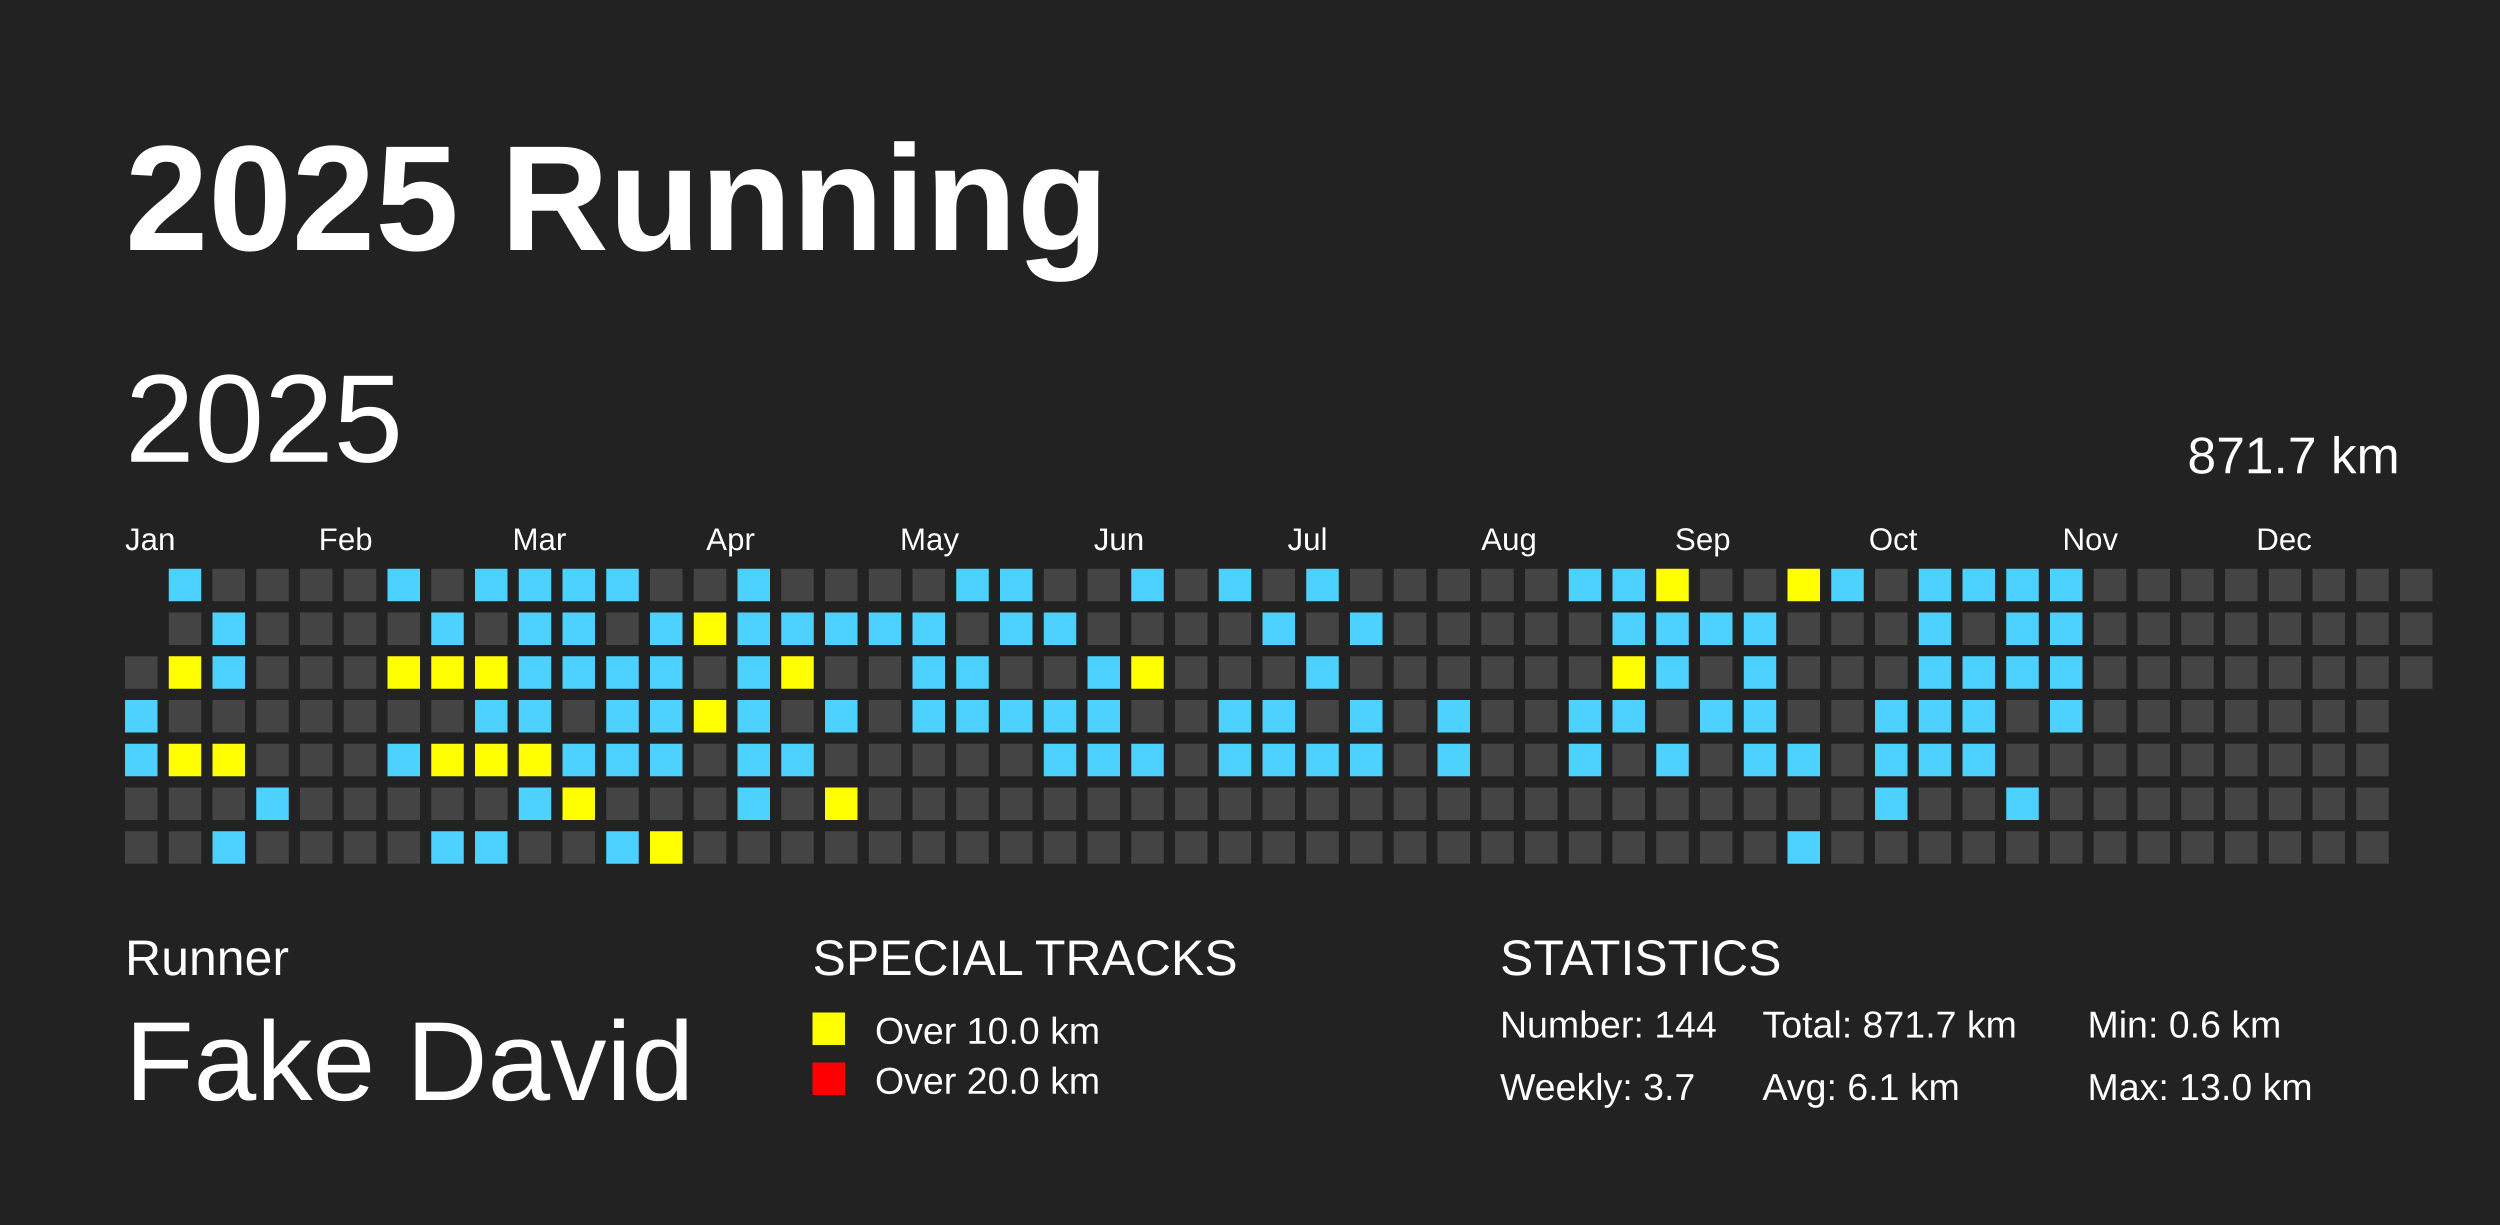
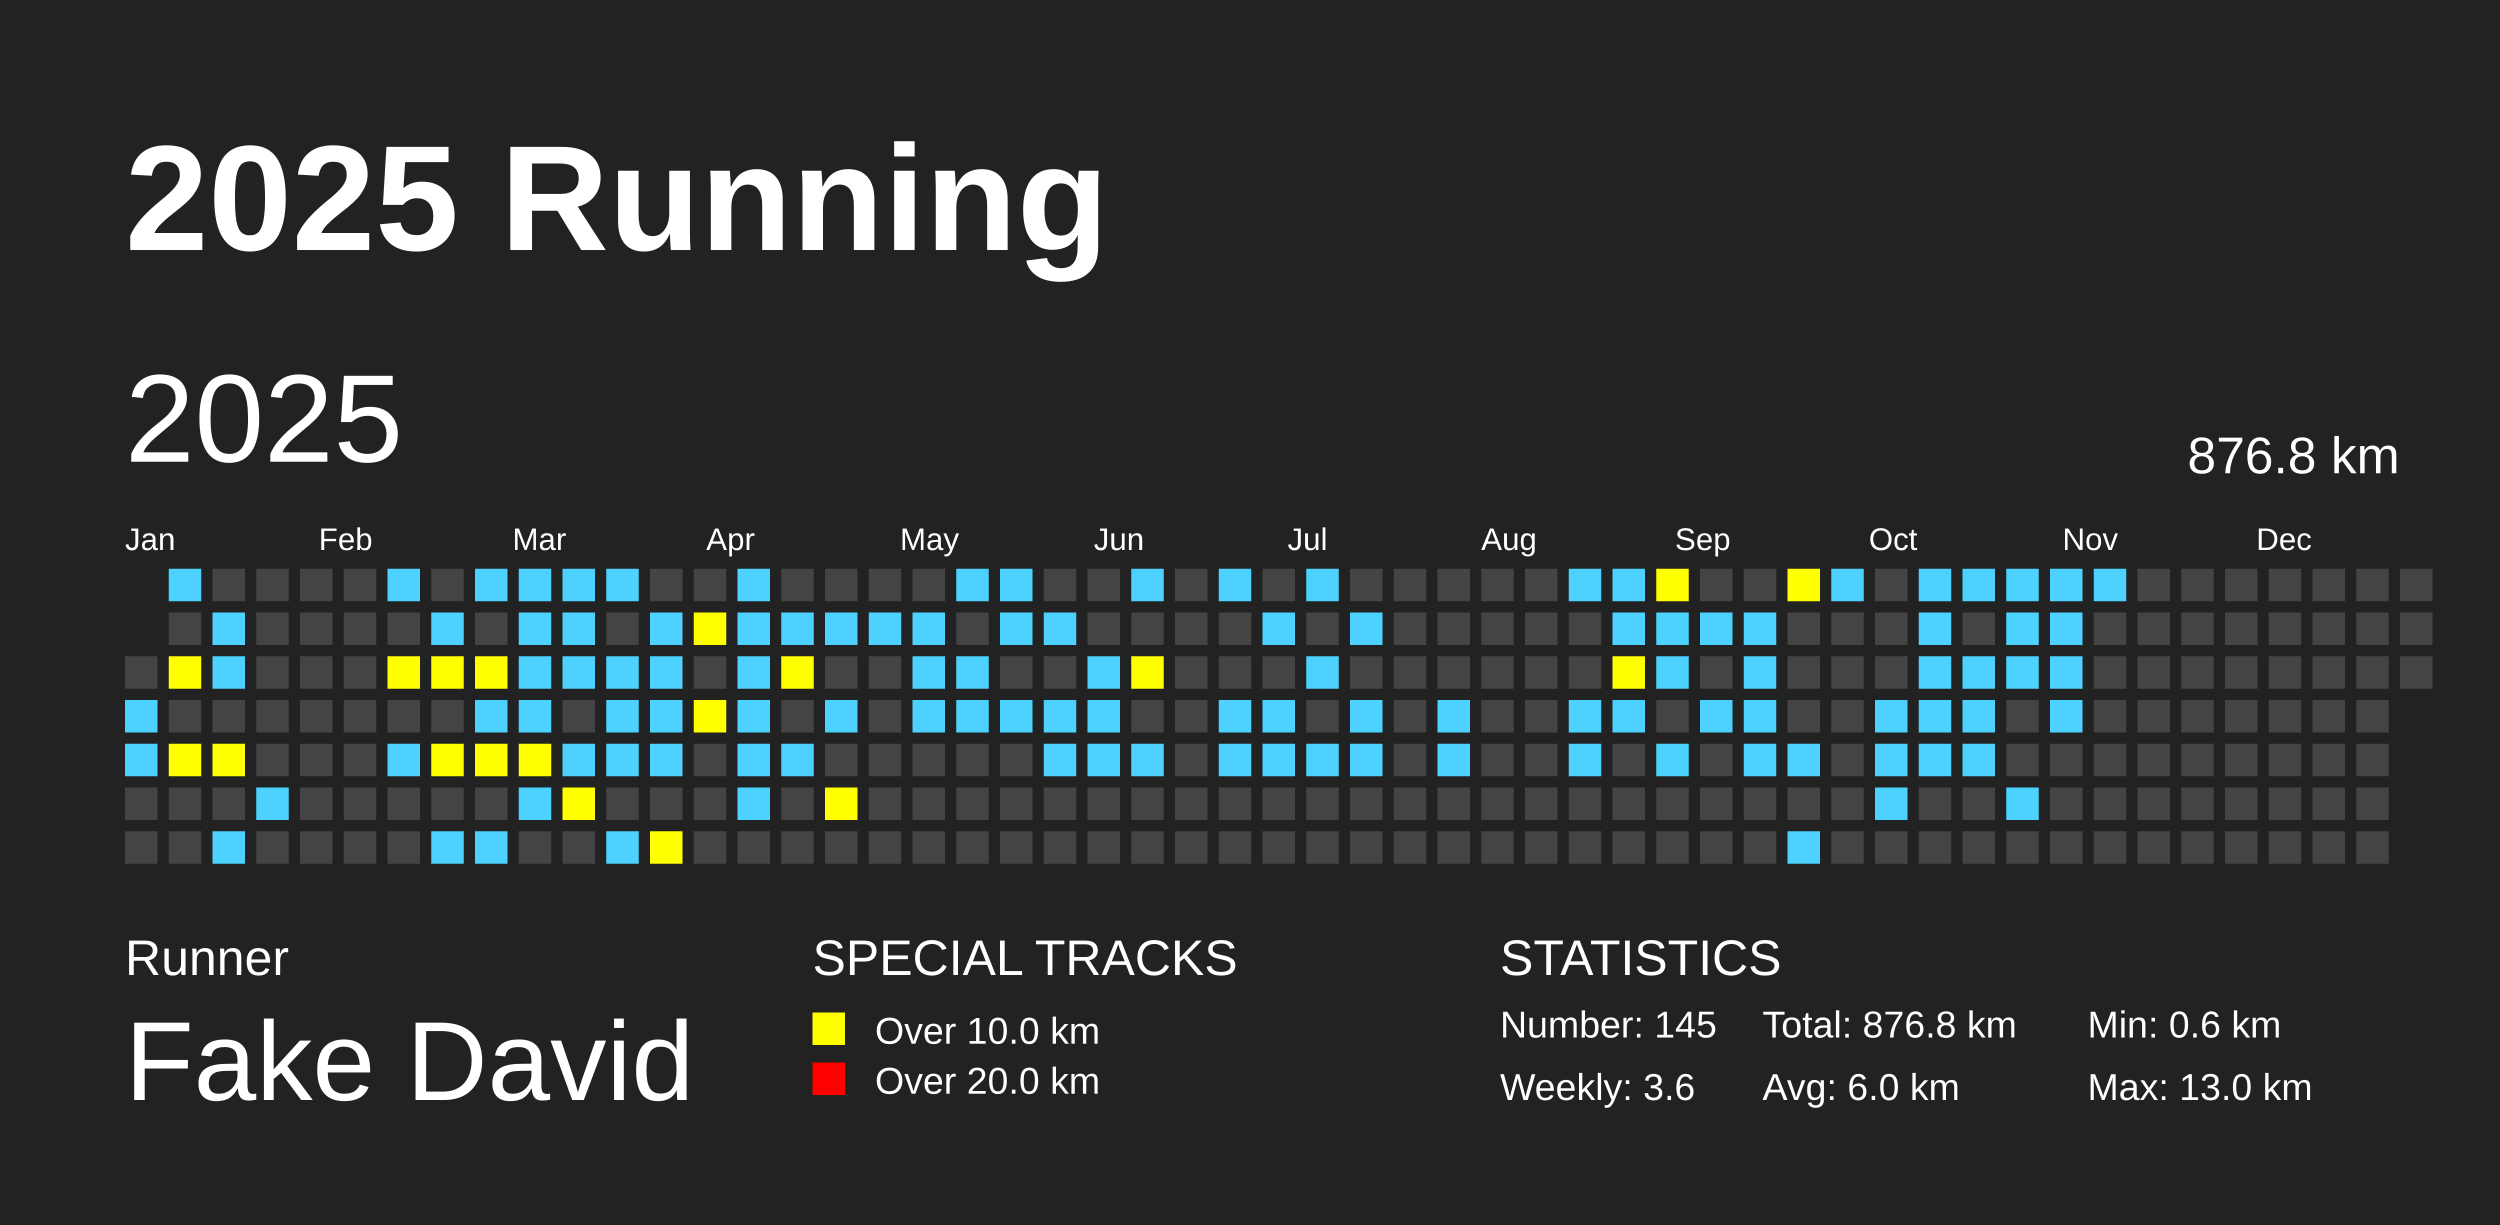
<svg xmlns="http://www.w3.org/2000/svg" baseProfile="full" height="98mm" version="1.1" viewBox="0,0,200,98" width="200mm">
  <defs />
  <rect fill="#222222" height="98" width="200" x="0" y="0" />
  <text fill="#FFFFFF" style="font-size:12px; font-family:Arial; font-weight:bold;" x="10" y="20">2025 Running</text>
  <text fill="#FFFFFF" style="font-size:4px; font-family:Arial" x="10" y="78">Runner</text>
  <text fill="#FFFFFF" style="font-size:9px; font-family:Arial" x="10" y="88">Fake David</text>
  <text fill="#FFFFFF" style="font-size:4px; font-family:Arial" x="65" y="78">SPECIAL TRACKS</text>
  <rect fill="yellow" height="2.6" width="2.6" x="65" y="81" />
  <text fill="#FFFFFF" style="font-size:3px; font-family:Arial" x="70" y="83.5">Over 10.0 km</text>
  <rect fill="red" height="2.6" width="2.6" x="65" y="85" />
  <text fill="#FFFFFF" style="font-size:3px; font-family:Arial" x="70" y="87.5">Over 20.0 km</text>
  <text fill="#FFFFFF" style="font-size:4px; font-family:Arial" x="120" y="78">STATISTICS</text>
-   <text fill="#FFFFFF" style="font-size:3px; font-family:Arial" x="120" y="83">Number: 144</text>
-   <text fill="#FFFFFF" style="font-size:3px; font-family:Arial" x="120" y="88">Weekly: 3.7</text>
-   <text fill="#FFFFFF" style="font-size:3px; font-family:Arial" x="141" y="83">Total: 871.7 km</text>
-   <text fill="#FFFFFF" style="font-size:3px; font-family:Arial" x="141" y="88">Avg: 6.1 km</text>
+   <text fill="#FFFFFF" style="font-size:3px; font-family:Arial" x="120" y="83">Number: 145</text>
+   <text fill="#FFFFFF" style="font-size:3px; font-family:Arial" x="120" y="88">Weekly: 3.6</text>
+   <text fill="#FFFFFF" style="font-size:3px; font-family:Arial" x="141" y="83">Total: 876.8 km</text>
+   <text fill="#FFFFFF" style="font-size:3px; font-family:Arial" x="141" y="88">Avg: 6.0 km</text>
  <text fill="#FFFFFF" style="font-size:3px; font-family:Arial" x="167" y="83">Min: 0.6 km</text>
  <text fill="#FFFFFF" style="font-size:3px; font-family:Arial" x="167" y="88">Max: 13.0 km</text>
  <text dominant-baseline="hanging" fill="#FFFFFF" style="font-size:10.0px; font-family:Arial;" x="10" y="30">2025</text>
-   <text dominant-baseline="hanging" fill="#FFFFFF" style="font-size:4.125px; font-family:Arial;" x="175" y="35">871.7 km</text>
+   <text dominant-baseline="hanging" fill="#FFFFFF" style="font-size:4.125px; font-family:Arial;" x="175" y="35">876.8 km</text>
  <text fill="#FFFFFF" style="font-size:2.5px; font-family:Arial" x="10.0" y="44">Jan</text>
  <text fill="#FFFFFF" style="font-size:2.5px; font-family:Arial" x="25.5" y="44">Feb</text>
  <text fill="#FFFFFF" style="font-size:2.5px; font-family:Arial" x="41.0" y="44">Mar</text>
  <text fill="#FFFFFF" style="font-size:2.5px; font-family:Arial" x="56.5" y="44">Apr</text>
  <text fill="#FFFFFF" style="font-size:2.5px; font-family:Arial" x="72.0" y="44">May</text>
  <text fill="#FFFFFF" style="font-size:2.5px; font-family:Arial" x="87.5" y="44">Jun</text>
  <text fill="#FFFFFF" style="font-size:2.5px; font-family:Arial" x="103.0" y="44">Jul</text>
  <text fill="#FFFFFF" style="font-size:2.5px; font-family:Arial" x="118.5" y="44">Aug</text>
  <text fill="#FFFFFF" style="font-size:2.5px; font-family:Arial" x="134.0" y="44">Sep</text>
  <text fill="#FFFFFF" style="font-size:2.5px; font-family:Arial" x="149.5" y="44">Oct</text>
  <text fill="#FFFFFF" style="font-size:2.5px; font-family:Arial" x="165.0" y="44">Nov</text>
  <text fill="#FFFFFF" style="font-size:2.5px; font-family:Arial" x="180.5" y="44">Dec</text>
  <rect fill="#444444" height="2.6" width="2.6" x="10.0" y="52.5" />
  <rect fill="#4DD2FF" height="2.6" width="2.6" x="10.0" y="56.0" />
  <rect fill="#4DD2FF" height="2.6" width="2.6" x="10.0" y="59.5" />
  <rect fill="#444444" height="2.6" width="2.6" x="10.0" y="63.0" />
  <rect fill="#444444" height="2.6" width="2.6" x="10.0" y="66.5" />
  <rect fill="#4DD2FF" height="2.6" width="2.6" x="13.5" y="45.5" />
  <rect fill="#444444" height="2.6" width="2.6" x="13.5" y="49.0" />
  <rect fill="yellow" height="2.6" width="2.6" x="13.5" y="52.5" />
  <rect fill="#444444" height="2.6" width="2.6" x="13.5" y="56.0" />
  <rect fill="yellow" height="2.6" width="2.6" x="13.5" y="59.5" />
  <rect fill="#444444" height="2.6" width="2.6" x="13.5" y="63.0" />
  <rect fill="#444444" height="2.6" width="2.6" x="13.5" y="66.5" />
  <rect fill="#444444" height="2.6" width="2.6" x="17.0" y="45.5" />
  <rect fill="#4DD2FF" height="2.6" width="2.6" x="17.0" y="49.0" />
  <rect fill="#4DD2FF" height="2.6" width="2.6" x="17.0" y="52.5" />
  <rect fill="#444444" height="2.6" width="2.6" x="17.0" y="56.0" />
  <rect fill="yellow" height="2.6" width="2.6" x="17.0" y="59.5" />
  <rect fill="#444444" height="2.6" width="2.6" x="17.0" y="63.0" />
  <rect fill="#4DD2FF" height="2.6" width="2.6" x="17.0" y="66.5" />
  <rect fill="#444444" height="2.6" width="2.6" x="20.5" y="45.5" />
  <rect fill="#444444" height="2.6" width="2.6" x="20.5" y="49.0" />
  <rect fill="#444444" height="2.6" width="2.6" x="20.5" y="52.5" />
  <rect fill="#444444" height="2.6" width="2.6" x="20.5" y="56.0" />
  <rect fill="#444444" height="2.6" width="2.6" x="20.5" y="59.5" />
  <rect fill="#4DD2FF" height="2.6" width="2.6" x="20.5" y="63.0" />
  <rect fill="#444444" height="2.6" width="2.6" x="20.5" y="66.5" />
  <rect fill="#444444" height="2.6" width="2.6" x="24.0" y="45.5" />
  <rect fill="#444444" height="2.6" width="2.6" x="24.0" y="49.0" />
  <rect fill="#444444" height="2.6" width="2.6" x="24.0" y="52.5" />
  <rect fill="#444444" height="2.6" width="2.6" x="24.0" y="56.0" />
  <rect fill="#444444" height="2.6" width="2.6" x="24.0" y="59.5" />
  <rect fill="#444444" height="2.6" width="2.6" x="24.0" y="63.0" />
  <rect fill="#444444" height="2.6" width="2.6" x="24.0" y="66.5" />
  <rect fill="#444444" height="2.6" width="2.6" x="27.5" y="45.5" />
  <rect fill="#444444" height="2.6" width="2.6" x="27.5" y="49.0" />
  <rect fill="#444444" height="2.6" width="2.6" x="27.5" y="52.5" />
  <rect fill="#444444" height="2.6" width="2.6" x="27.5" y="56.0" />
  <rect fill="#444444" height="2.6" width="2.6" x="27.5" y="59.5" />
  <rect fill="#444444" height="2.6" width="2.6" x="27.5" y="63.0" />
  <rect fill="#444444" height="2.6" width="2.6" x="27.5" y="66.5" />
  <rect fill="#4DD2FF" height="2.6" width="2.6" x="31.0" y="45.5" />
  <rect fill="#444444" height="2.6" width="2.6" x="31.0" y="49.0" />
  <rect fill="yellow" height="2.6" width="2.6" x="31.0" y="52.5" />
  <rect fill="#444444" height="2.6" width="2.6" x="31.0" y="56.0" />
  <rect fill="#4DD2FF" height="2.6" width="2.6" x="31.0" y="59.5" />
  <rect fill="#444444" height="2.6" width="2.6" x="31.0" y="63.0" />
  <rect fill="#444444" height="2.6" width="2.6" x="31.0" y="66.5" />
  <rect fill="#444444" height="2.6" width="2.6" x="34.5" y="45.5" />
  <rect fill="#4DD2FF" height="2.6" width="2.6" x="34.5" y="49.0" />
  <rect fill="yellow" height="2.6" width="2.6" x="34.5" y="52.5" />
  <rect fill="#444444" height="2.6" width="2.6" x="34.5" y="56.0" />
  <rect fill="yellow" height="2.6" width="2.6" x="34.5" y="59.5" />
  <rect fill="#444444" height="2.6" width="2.6" x="34.5" y="63.0" />
  <rect fill="#4DD2FF" height="2.6" width="2.6" x="34.5" y="66.5" />
  <rect fill="#4DD2FF" height="2.6" width="2.6" x="38.0" y="45.5" />
  <rect fill="#444444" height="2.6" width="2.6" x="38.0" y="49.0" />
  <rect fill="yellow" height="2.6" width="2.6" x="38.0" y="52.5" />
  <rect fill="#4DD2FF" height="2.6" width="2.6" x="38.0" y="56.0" />
  <rect fill="yellow" height="2.6" width="2.6" x="38.0" y="59.5" />
  <rect fill="#444444" height="2.6" width="2.6" x="38.0" y="63.0" />
  <rect fill="#4DD2FF" height="2.6" width="2.6" x="38.0" y="66.5" />
  <rect fill="#4DD2FF" height="2.6" width="2.6" x="41.5" y="45.5" />
  <rect fill="#4DD2FF" height="2.6" width="2.6" x="41.5" y="49.0" />
  <rect fill="#4DD2FF" height="2.6" width="2.6" x="41.5" y="52.5" />
  <rect fill="#4DD2FF" height="2.6" width="2.6" x="41.5" y="56.0" />
  <rect fill="yellow" height="2.6" width="2.6" x="41.5" y="59.5" />
  <rect fill="#4DD2FF" height="2.6" width="2.6" x="41.5" y="63.0" />
  <rect fill="#444444" height="2.6" width="2.6" x="41.5" y="66.5" />
  <rect fill="#4DD2FF" height="2.6" width="2.6" x="45.0" y="45.5" />
  <rect fill="#4DD2FF" height="2.6" width="2.6" x="45.0" y="49.0" />
  <rect fill="#4DD2FF" height="2.6" width="2.6" x="45.0" y="52.5" />
  <rect fill="#444444" height="2.6" width="2.6" x="45.0" y="56.0" />
  <rect fill="#4DD2FF" height="2.6" width="2.6" x="45.0" y="59.5" />
  <rect fill="yellow" height="2.6" width="2.6" x="45.0" y="63.0" />
  <rect fill="#444444" height="2.6" width="2.6" x="45.0" y="66.5" />
  <rect fill="#4DD2FF" height="2.6" width="2.6" x="48.5" y="45.5" />
  <rect fill="#444444" height="2.6" width="2.6" x="48.5" y="49.0" />
  <rect fill="#4DD2FF" height="2.6" width="2.6" x="48.5" y="52.5" />
  <rect fill="#4DD2FF" height="2.6" width="2.6" x="48.5" y="56.0" />
  <rect fill="#4DD2FF" height="2.6" width="2.6" x="48.5" y="59.5" />
  <rect fill="#444444" height="2.6" width="2.6" x="48.5" y="63.0" />
  <rect fill="#4DD2FF" height="2.6" width="2.6" x="48.5" y="66.5" />
  <rect fill="#444444" height="2.6" width="2.6" x="52.0" y="45.5" />
  <rect fill="#4DD2FF" height="2.6" width="2.6" x="52.0" y="49.0" />
  <rect fill="#4DD2FF" height="2.6" width="2.6" x="52.0" y="52.5" />
  <rect fill="#4DD2FF" height="2.6" width="2.6" x="52.0" y="56.0" />
  <rect fill="#4DD2FF" height="2.6" width="2.6" x="52.0" y="59.5" />
  <rect fill="#444444" height="2.6" width="2.6" x="52.0" y="63.0" />
  <rect fill="yellow" height="2.6" width="2.6" x="52.0" y="66.5" />
  <rect fill="#444444" height="2.6" width="2.6" x="55.5" y="45.5" />
  <rect fill="yellow" height="2.6" width="2.6" x="55.5" y="49.0" />
  <rect fill="#444444" height="2.6" width="2.6" x="55.5" y="52.5" />
  <rect fill="yellow" height="2.6" width="2.6" x="55.5" y="56.0" />
  <rect fill="#444444" height="2.6" width="2.6" x="55.5" y="59.5" />
  <rect fill="#444444" height="2.6" width="2.6" x="55.5" y="63.0" />
  <rect fill="#444444" height="2.6" width="2.6" x="55.5" y="66.5" />
  <rect fill="#4DD2FF" height="2.6" width="2.6" x="59.0" y="45.5" />
  <rect fill="#4DD2FF" height="2.6" width="2.6" x="59.0" y="49.0" />
  <rect fill="#4DD2FF" height="2.6" width="2.6" x="59.0" y="52.5" />
  <rect fill="#4DD2FF" height="2.6" width="2.6" x="59.0" y="56.0" />
  <rect fill="#4DD2FF" height="2.6" width="2.6" x="59.0" y="59.5" />
  <rect fill="#4DD2FF" height="2.6" width="2.6" x="59.0" y="63.0" />
  <rect fill="#444444" height="2.6" width="2.6" x="59.0" y="66.5" />
  <rect fill="#444444" height="2.6" width="2.6" x="62.5" y="45.5" />
  <rect fill="#4DD2FF" height="2.6" width="2.6" x="62.5" y="49.0" />
  <rect fill="yellow" height="2.6" width="2.6" x="62.5" y="52.5" />
  <rect fill="#444444" height="2.6" width="2.6" x="62.5" y="56.0" />
  <rect fill="#4DD2FF" height="2.6" width="2.6" x="62.5" y="59.5" />
  <rect fill="#444444" height="2.6" width="2.6" x="62.5" y="63.0" />
  <rect fill="#444444" height="2.6" width="2.6" x="62.5" y="66.5" />
  <rect fill="#444444" height="2.6" width="2.6" x="66.0" y="45.5" />
  <rect fill="#4DD2FF" height="2.6" width="2.6" x="66.0" y="49.0" />
  <rect fill="#444444" height="2.6" width="2.6" x="66.0" y="52.5" />
  <rect fill="#4DD2FF" height="2.6" width="2.6" x="66.0" y="56.0" />
  <rect fill="#444444" height="2.6" width="2.6" x="66.0" y="59.5" />
  <rect fill="yellow" height="2.6" width="2.6" x="66.0" y="63.0" />
  <rect fill="#444444" height="2.6" width="2.6" x="66.0" y="66.5" />
  <rect fill="#444444" height="2.6" width="2.6" x="69.5" y="45.5" />
  <rect fill="#4DD2FF" height="2.6" width="2.6" x="69.5" y="49.0" />
  <rect fill="#444444" height="2.6" width="2.6" x="69.5" y="52.5" />
  <rect fill="#444444" height="2.6" width="2.6" x="69.5" y="56.0" />
  <rect fill="#444444" height="2.6" width="2.6" x="69.5" y="59.5" />
  <rect fill="#444444" height="2.6" width="2.6" x="69.5" y="63.0" />
  <rect fill="#444444" height="2.6" width="2.6" x="69.5" y="66.5" />
  <rect fill="#444444" height="2.6" width="2.6" x="73.0" y="45.5" />
  <rect fill="#4DD2FF" height="2.6" width="2.6" x="73.0" y="49.0" />
  <rect fill="#4DD2FF" height="2.6" width="2.6" x="73.0" y="52.5" />
  <rect fill="#4DD2FF" height="2.6" width="2.6" x="73.0" y="56.0" />
  <rect fill="#444444" height="2.6" width="2.6" x="73.0" y="59.5" />
  <rect fill="#444444" height="2.6" width="2.6" x="73.0" y="63.0" />
  <rect fill="#444444" height="2.6" width="2.6" x="73.0" y="66.5" />
  <rect fill="#4DD2FF" height="2.6" width="2.6" x="76.5" y="45.5" />
  <rect fill="#444444" height="2.6" width="2.6" x="76.5" y="49.0" />
  <rect fill="#4DD2FF" height="2.6" width="2.6" x="76.5" y="52.5" />
  <rect fill="#4DD2FF" height="2.6" width="2.6" x="76.5" y="56.0" />
  <rect fill="#444444" height="2.6" width="2.6" x="76.5" y="59.5" />
  <rect fill="#444444" height="2.6" width="2.6" x="76.5" y="63.0" />
  <rect fill="#444444" height="2.6" width="2.6" x="76.5" y="66.5" />
  <rect fill="#4DD2FF" height="2.6" width="2.6" x="80.0" y="45.5" />
  <rect fill="#4DD2FF" height="2.6" width="2.6" x="80.0" y="49.0" />
  <rect fill="#444444" height="2.6" width="2.6" x="80.0" y="52.5" />
  <rect fill="#4DD2FF" height="2.6" width="2.6" x="80.0" y="56.0" />
  <rect fill="#444444" height="2.6" width="2.6" x="80.0" y="59.5" />
  <rect fill="#444444" height="2.6" width="2.6" x="80.0" y="63.0" />
  <rect fill="#444444" height="2.6" width="2.6" x="80.0" y="66.5" />
  <rect fill="#444444" height="2.6" width="2.6" x="83.5" y="45.5" />
  <rect fill="#4DD2FF" height="2.6" width="2.6" x="83.5" y="49.0" />
  <rect fill="#444444" height="2.6" width="2.6" x="83.5" y="52.5" />
  <rect fill="#4DD2FF" height="2.6" width="2.6" x="83.5" y="56.0" />
  <rect fill="#4DD2FF" height="2.6" width="2.6" x="83.5" y="59.5" />
  <rect fill="#444444" height="2.6" width="2.6" x="83.5" y="63.0" />
  <rect fill="#444444" height="2.6" width="2.6" x="83.5" y="66.5" />
  <rect fill="#444444" height="2.6" width="2.6" x="87.0" y="45.5" />
  <rect fill="#444444" height="2.6" width="2.6" x="87.0" y="49.0" />
  <rect fill="#4DD2FF" height="2.6" width="2.6" x="87.0" y="52.5" />
  <rect fill="#4DD2FF" height="2.6" width="2.6" x="87.0" y="56.0" />
  <rect fill="#4DD2FF" height="2.6" width="2.6" x="87.0" y="59.5" />
  <rect fill="#444444" height="2.6" width="2.6" x="87.0" y="63.0" />
  <rect fill="#444444" height="2.6" width="2.6" x="87.0" y="66.5" />
  <rect fill="#4DD2FF" height="2.6" width="2.6" x="90.5" y="45.5" />
  <rect fill="#444444" height="2.6" width="2.6" x="90.5" y="49.0" />
  <rect fill="yellow" height="2.6" width="2.6" x="90.5" y="52.5" />
  <rect fill="#444444" height="2.6" width="2.6" x="90.5" y="56.0" />
  <rect fill="#4DD2FF" height="2.6" width="2.6" x="90.5" y="59.5" />
  <rect fill="#444444" height="2.6" width="2.6" x="90.5" y="63.0" />
  <rect fill="#444444" height="2.6" width="2.6" x="90.5" y="66.5" />
  <rect fill="#444444" height="2.6" width="2.6" x="94.0" y="45.5" />
  <rect fill="#444444" height="2.6" width="2.6" x="94.0" y="49.0" />
  <rect fill="#444444" height="2.6" width="2.6" x="94.0" y="52.5" />
  <rect fill="#444444" height="2.6" width="2.6" x="94.0" y="56.0" />
  <rect fill="#444444" height="2.6" width="2.6" x="94.0" y="59.5" />
  <rect fill="#444444" height="2.6" width="2.6" x="94.0" y="63.0" />
  <rect fill="#444444" height="2.6" width="2.6" x="94.0" y="66.5" />
  <rect fill="#4DD2FF" height="2.6" width="2.6" x="97.5" y="45.5" />
  <rect fill="#444444" height="2.6" width="2.6" x="97.5" y="49.0" />
  <rect fill="#444444" height="2.6" width="2.6" x="97.5" y="52.5" />
  <rect fill="#4DD2FF" height="2.6" width="2.6" x="97.5" y="56.0" />
  <rect fill="#4DD2FF" height="2.6" width="2.6" x="97.5" y="59.5" />
  <rect fill="#444444" height="2.6" width="2.6" x="97.5" y="63.0" />
  <rect fill="#444444" height="2.6" width="2.6" x="97.5" y="66.5" />
  <rect fill="#444444" height="2.6" width="2.6" x="101.0" y="45.5" />
  <rect fill="#4DD2FF" height="2.6" width="2.6" x="101.0" y="49.0" />
  <rect fill="#444444" height="2.6" width="2.6" x="101.0" y="52.5" />
  <rect fill="#4DD2FF" height="2.6" width="2.6" x="101.0" y="56.0" />
  <rect fill="#4DD2FF" height="2.6" width="2.6" x="101.0" y="59.5" />
  <rect fill="#444444" height="2.6" width="2.6" x="101.0" y="63.0" />
  <rect fill="#444444" height="2.6" width="2.6" x="101.0" y="66.5" />
  <rect fill="#4DD2FF" height="2.6" width="2.6" x="104.5" y="45.5" />
  <rect fill="#444444" height="2.6" width="2.6" x="104.5" y="49.0" />
  <rect fill="#4DD2FF" height="2.6" width="2.6" x="104.5" y="52.5" />
  <rect fill="#444444" height="2.6" width="2.6" x="104.5" y="56.0" />
  <rect fill="#4DD2FF" height="2.6" width="2.6" x="104.5" y="59.5" />
  <rect fill="#444444" height="2.6" width="2.6" x="104.5" y="63.0" />
  <rect fill="#444444" height="2.6" width="2.6" x="104.5" y="66.5" />
  <rect fill="#444444" height="2.6" width="2.6" x="108.0" y="45.5" />
  <rect fill="#4DD2FF" height="2.6" width="2.6" x="108.0" y="49.0" />
  <rect fill="#444444" height="2.6" width="2.6" x="108.0" y="52.5" />
  <rect fill="#4DD2FF" height="2.6" width="2.6" x="108.0" y="56.0" />
  <rect fill="#4DD2FF" height="2.6" width="2.6" x="108.0" y="59.5" />
  <rect fill="#444444" height="2.6" width="2.6" x="108.0" y="63.0" />
  <rect fill="#444444" height="2.6" width="2.6" x="108.0" y="66.5" />
  <rect fill="#444444" height="2.6" width="2.6" x="111.5" y="45.5" />
  <rect fill="#444444" height="2.6" width="2.6" x="111.5" y="49.0" />
  <rect fill="#444444" height="2.6" width="2.6" x="111.5" y="52.5" />
  <rect fill="#444444" height="2.6" width="2.6" x="111.5" y="56.0" />
  <rect fill="#444444" height="2.6" width="2.6" x="111.5" y="59.5" />
  <rect fill="#444444" height="2.6" width="2.6" x="111.5" y="63.0" />
  <rect fill="#444444" height="2.6" width="2.6" x="111.5" y="66.5" />
  <rect fill="#444444" height="2.6" width="2.6" x="115.0" y="45.5" />
  <rect fill="#444444" height="2.6" width="2.6" x="115.0" y="49.0" />
  <rect fill="#444444" height="2.6" width="2.6" x="115.0" y="52.5" />
  <rect fill="#4DD2FF" height="2.6" width="2.6" x="115.0" y="56.0" />
  <rect fill="#4DD2FF" height="2.6" width="2.6" x="115.0" y="59.5" />
  <rect fill="#444444" height="2.6" width="2.6" x="115.0" y="63.0" />
  <rect fill="#444444" height="2.6" width="2.6" x="115.0" y="66.5" />
  <rect fill="#444444" height="2.6" width="2.6" x="118.5" y="45.5" />
  <rect fill="#444444" height="2.6" width="2.6" x="118.5" y="49.0" />
  <rect fill="#444444" height="2.6" width="2.6" x="118.5" y="52.5" />
  <rect fill="#444444" height="2.6" width="2.6" x="118.5" y="56.0" />
  <rect fill="#444444" height="2.6" width="2.6" x="118.5" y="59.5" />
  <rect fill="#444444" height="2.6" width="2.6" x="118.5" y="63.0" />
  <rect fill="#444444" height="2.6" width="2.6" x="118.5" y="66.5" />
  <rect fill="#444444" height="2.6" width="2.6" x="122.0" y="45.5" />
  <rect fill="#444444" height="2.6" width="2.6" x="122.0" y="49.0" />
  <rect fill="#444444" height="2.6" width="2.6" x="122.0" y="52.5" />
  <rect fill="#444444" height="2.6" width="2.6" x="122.0" y="56.0" />
  <rect fill="#444444" height="2.6" width="2.6" x="122.0" y="59.5" />
  <rect fill="#444444" height="2.6" width="2.6" x="122.0" y="63.0" />
  <rect fill="#444444" height="2.6" width="2.6" x="122.0" y="66.5" />
  <rect fill="#4DD2FF" height="2.6" width="2.6" x="125.5" y="45.5" />
  <rect fill="#444444" height="2.6" width="2.6" x="125.5" y="49.0" />
  <rect fill="#444444" height="2.6" width="2.6" x="125.5" y="52.5" />
  <rect fill="#4DD2FF" height="2.6" width="2.6" x="125.5" y="56.0" />
  <rect fill="#4DD2FF" height="2.6" width="2.6" x="125.5" y="59.5" />
  <rect fill="#444444" height="2.6" width="2.6" x="125.5" y="63.0" />
  <rect fill="#444444" height="2.6" width="2.6" x="125.5" y="66.5" />
  <rect fill="#4DD2FF" height="2.6" width="2.6" x="129.0" y="45.5" />
  <rect fill="#4DD2FF" height="2.6" width="2.6" x="129.0" y="49.0" />
  <rect fill="yellow" height="2.6" width="2.6" x="129.0" y="52.5" />
  <rect fill="#4DD2FF" height="2.6" width="2.6" x="129.0" y="56.0" />
  <rect fill="#444444" height="2.6" width="2.6" x="129.0" y="59.5" />
  <rect fill="#444444" height="2.6" width="2.6" x="129.0" y="63.0" />
  <rect fill="#444444" height="2.6" width="2.6" x="129.0" y="66.5" />
  <rect fill="yellow" height="2.6" width="2.6" x="132.5" y="45.5" />
  <rect fill="#4DD2FF" height="2.6" width="2.6" x="132.5" y="49.0" />
  <rect fill="#4DD2FF" height="2.6" width="2.6" x="132.5" y="52.5" />
  <rect fill="#444444" height="2.6" width="2.6" x="132.5" y="56.0" />
  <rect fill="#4DD2FF" height="2.6" width="2.6" x="132.5" y="59.5" />
  <rect fill="#444444" height="2.6" width="2.6" x="132.5" y="63.0" />
  <rect fill="#444444" height="2.6" width="2.6" x="132.5" y="66.5" />
  <rect fill="#444444" height="2.6" width="2.6" x="136.0" y="45.5" />
  <rect fill="#4DD2FF" height="2.6" width="2.6" x="136.0" y="49.0" />
  <rect fill="#444444" height="2.6" width="2.6" x="136.0" y="52.5" />
  <rect fill="#4DD2FF" height="2.6" width="2.6" x="136.0" y="56.0" />
  <rect fill="#444444" height="2.6" width="2.6" x="136.0" y="59.5" />
  <rect fill="#444444" height="2.6" width="2.6" x="136.0" y="63.0" />
  <rect fill="#444444" height="2.6" width="2.6" x="136.0" y="66.5" />
  <rect fill="#444444" height="2.6" width="2.6" x="139.5" y="45.5" />
  <rect fill="#4DD2FF" height="2.6" width="2.6" x="139.5" y="49.0" />
  <rect fill="#4DD2FF" height="2.6" width="2.6" x="139.5" y="52.5" />
  <rect fill="#4DD2FF" height="2.6" width="2.6" x="139.5" y="56.0" />
  <rect fill="#4DD2FF" height="2.6" width="2.6" x="139.5" y="59.5" />
  <rect fill="#444444" height="2.6" width="2.6" x="139.5" y="63.0" />
  <rect fill="#444444" height="2.6" width="2.6" x="139.5" y="66.5" />
  <rect fill="yellow" height="2.6" width="2.6" x="143.0" y="45.5" />
  <rect fill="#444444" height="2.6" width="2.6" x="143.0" y="49.0" />
  <rect fill="#444444" height="2.6" width="2.6" x="143.0" y="52.5" />
  <rect fill="#444444" height="2.6" width="2.6" x="143.0" y="56.0" />
  <rect fill="#4DD2FF" height="2.6" width="2.6" x="143.0" y="59.5" />
  <rect fill="#444444" height="2.6" width="2.6" x="143.0" y="63.0" />
  <rect fill="#4DD2FF" height="2.6" width="2.6" x="143.0" y="66.5" />
  <rect fill="#4DD2FF" height="2.6" width="2.6" x="146.5" y="45.5" />
  <rect fill="#444444" height="2.6" width="2.6" x="146.5" y="49.0" />
  <rect fill="#444444" height="2.6" width="2.6" x="146.5" y="52.5" />
  <rect fill="#444444" height="2.6" width="2.6" x="146.5" y="56.0" />
  <rect fill="#444444" height="2.6" width="2.6" x="146.5" y="59.5" />
  <rect fill="#444444" height="2.6" width="2.6" x="146.5" y="63.0" />
  <rect fill="#444444" height="2.6" width="2.6" x="146.5" y="66.5" />
  <rect fill="#444444" height="2.6" width="2.6" x="150.0" y="45.5" />
  <rect fill="#444444" height="2.6" width="2.6" x="150.0" y="49.0" />
  <rect fill="#444444" height="2.6" width="2.6" x="150.0" y="52.5" />
  <rect fill="#4DD2FF" height="2.6" width="2.6" x="150.0" y="56.0" />
  <rect fill="#4DD2FF" height="2.6" width="2.6" x="150.0" y="59.5" />
  <rect fill="#4DD2FF" height="2.6" width="2.6" x="150.0" y="63.0" />
  <rect fill="#444444" height="2.6" width="2.6" x="150.0" y="66.5" />
  <rect fill="#4DD2FF" height="2.6" width="2.6" x="153.5" y="45.5" />
  <rect fill="#4DD2FF" height="2.6" width="2.6" x="153.5" y="49.0" />
  <rect fill="#4DD2FF" height="2.6" width="2.6" x="153.5" y="52.5" />
  <rect fill="#4DD2FF" height="2.6" width="2.6" x="153.5" y="56.0" />
  <rect fill="#4DD2FF" height="2.6" width="2.6" x="153.5" y="59.5" />
  <rect fill="#444444" height="2.6" width="2.6" x="153.5" y="63.0" />
  <rect fill="#444444" height="2.6" width="2.6" x="153.5" y="66.5" />
  <rect fill="#4DD2FF" height="2.6" width="2.6" x="157.0" y="45.5" />
  <rect fill="#444444" height="2.6" width="2.6" x="157.0" y="49.0" />
  <rect fill="#4DD2FF" height="2.6" width="2.6" x="157.0" y="52.5" />
  <rect fill="#4DD2FF" height="2.6" width="2.6" x="157.0" y="56.0" />
  <rect fill="#4DD2FF" height="2.6" width="2.6" x="157.0" y="59.5" />
  <rect fill="#444444" height="2.6" width="2.6" x="157.0" y="63.0" />
  <rect fill="#444444" height="2.6" width="2.6" x="157.0" y="66.5" />
  <rect fill="#4DD2FF" height="2.6" width="2.6" x="160.5" y="45.5" />
  <rect fill="#4DD2FF" height="2.6" width="2.6" x="160.5" y="49.0" />
  <rect fill="#4DD2FF" height="2.6" width="2.6" x="160.5" y="52.5" />
  <rect fill="#444444" height="2.6" width="2.6" x="160.5" y="56.0" />
  <rect fill="#444444" height="2.6" width="2.6" x="160.5" y="59.5" />
  <rect fill="#4DD2FF" height="2.6" width="2.6" x="160.5" y="63.0" />
  <rect fill="#444444" height="2.6" width="2.6" x="160.5" y="66.5" />
  <rect fill="#4DD2FF" height="2.6" width="2.6" x="164.0" y="45.5" />
  <rect fill="#4DD2FF" height="2.6" width="2.6" x="164.0" y="49.0" />
  <rect fill="#4DD2FF" height="2.6" width="2.6" x="164.0" y="52.5" />
  <rect fill="#4DD2FF" height="2.6" width="2.6" x="164.0" y="56.0" />
  <rect fill="#444444" height="2.6" width="2.6" x="164.0" y="59.5" />
  <rect fill="#444444" height="2.6" width="2.6" x="164.0" y="63.0" />
  <rect fill="#444444" height="2.6" width="2.6" x="164.0" y="66.5" />
-   <rect fill="#444444" height="2.6" width="2.6" x="167.5" y="45.5" />
+   <rect fill="#4DD2FF" height="2.6" width="2.6" x="167.5" y="45.5" />
  <rect fill="#444444" height="2.6" width="2.6" x="167.5" y="49.0" />
  <rect fill="#444444" height="2.6" width="2.6" x="167.5" y="52.5" />
  <rect fill="#444444" height="2.6" width="2.6" x="167.5" y="56.0" />
  <rect fill="#444444" height="2.6" width="2.6" x="167.5" y="59.5" />
  <rect fill="#444444" height="2.6" width="2.6" x="167.5" y="63.0" />
  <rect fill="#444444" height="2.6" width="2.6" x="167.5" y="66.5" />
  <rect fill="#444444" height="2.6" width="2.6" x="171.0" y="45.5" />
  <rect fill="#444444" height="2.6" width="2.6" x="171.0" y="49.0" />
  <rect fill="#444444" height="2.6" width="2.6" x="171.0" y="52.5" />
  <rect fill="#444444" height="2.6" width="2.6" x="171.0" y="56.0" />
  <rect fill="#444444" height="2.6" width="2.6" x="171.0" y="59.5" />
  <rect fill="#444444" height="2.6" width="2.6" x="171.0" y="63.0" />
  <rect fill="#444444" height="2.6" width="2.6" x="171.0" y="66.5" />
  <rect fill="#444444" height="2.6" width="2.6" x="174.5" y="45.5" />
  <rect fill="#444444" height="2.6" width="2.6" x="174.5" y="49.0" />
  <rect fill="#444444" height="2.6" width="2.6" x="174.5" y="52.5" />
  <rect fill="#444444" height="2.6" width="2.6" x="174.5" y="56.0" />
  <rect fill="#444444" height="2.6" width="2.6" x="174.5" y="59.5" />
  <rect fill="#444444" height="2.6" width="2.6" x="174.5" y="63.0" />
  <rect fill="#444444" height="2.6" width="2.6" x="174.5" y="66.5" />
  <rect fill="#444444" height="2.6" width="2.6" x="178.0" y="45.5" />
  <rect fill="#444444" height="2.6" width="2.6" x="178.0" y="49.0" />
  <rect fill="#444444" height="2.6" width="2.6" x="178.0" y="52.5" />
  <rect fill="#444444" height="2.6" width="2.6" x="178.0" y="56.0" />
  <rect fill="#444444" height="2.6" width="2.6" x="178.0" y="59.5" />
  <rect fill="#444444" height="2.6" width="2.6" x="178.0" y="63.0" />
  <rect fill="#444444" height="2.6" width="2.6" x="178.0" y="66.5" />
  <rect fill="#444444" height="2.6" width="2.6" x="181.5" y="45.5" />
  <rect fill="#444444" height="2.6" width="2.6" x="181.5" y="49.0" />
  <rect fill="#444444" height="2.6" width="2.6" x="181.5" y="52.5" />
  <rect fill="#444444" height="2.6" width="2.6" x="181.5" y="56.0" />
  <rect fill="#444444" height="2.6" width="2.6" x="181.5" y="59.5" />
  <rect fill="#444444" height="2.6" width="2.6" x="181.5" y="63.0" />
  <rect fill="#444444" height="2.6" width="2.6" x="181.5" y="66.5" />
  <rect fill="#444444" height="2.6" width="2.6" x="185.0" y="45.5" />
  <rect fill="#444444" height="2.6" width="2.6" x="185.0" y="49.0" />
  <rect fill="#444444" height="2.6" width="2.6" x="185.0" y="52.5" />
  <rect fill="#444444" height="2.6" width="2.6" x="185.0" y="56.0" />
  <rect fill="#444444" height="2.6" width="2.6" x="185.0" y="59.5" />
  <rect fill="#444444" height="2.6" width="2.6" x="185.0" y="63.0" />
  <rect fill="#444444" height="2.6" width="2.6" x="185.0" y="66.5" />
  <rect fill="#444444" height="2.6" width="2.6" x="188.5" y="45.5" />
  <rect fill="#444444" height="2.6" width="2.6" x="188.5" y="49.0" />
  <rect fill="#444444" height="2.6" width="2.6" x="188.5" y="52.5" />
  <rect fill="#444444" height="2.6" width="2.6" x="188.5" y="56.0" />
  <rect fill="#444444" height="2.6" width="2.6" x="188.5" y="59.5" />
  <rect fill="#444444" height="2.6" width="2.6" x="188.5" y="63.0" />
  <rect fill="#444444" height="2.6" width="2.6" x="188.5" y="66.5" />
  <rect fill="#444444" height="2.6" width="2.6" x="192.0" y="45.5" />
  <rect fill="#444444" height="2.6" width="2.6" x="192.0" y="49.0" />
  <rect fill="#444444" height="2.6" width="2.6" x="192.0" y="52.5" />
</svg>
